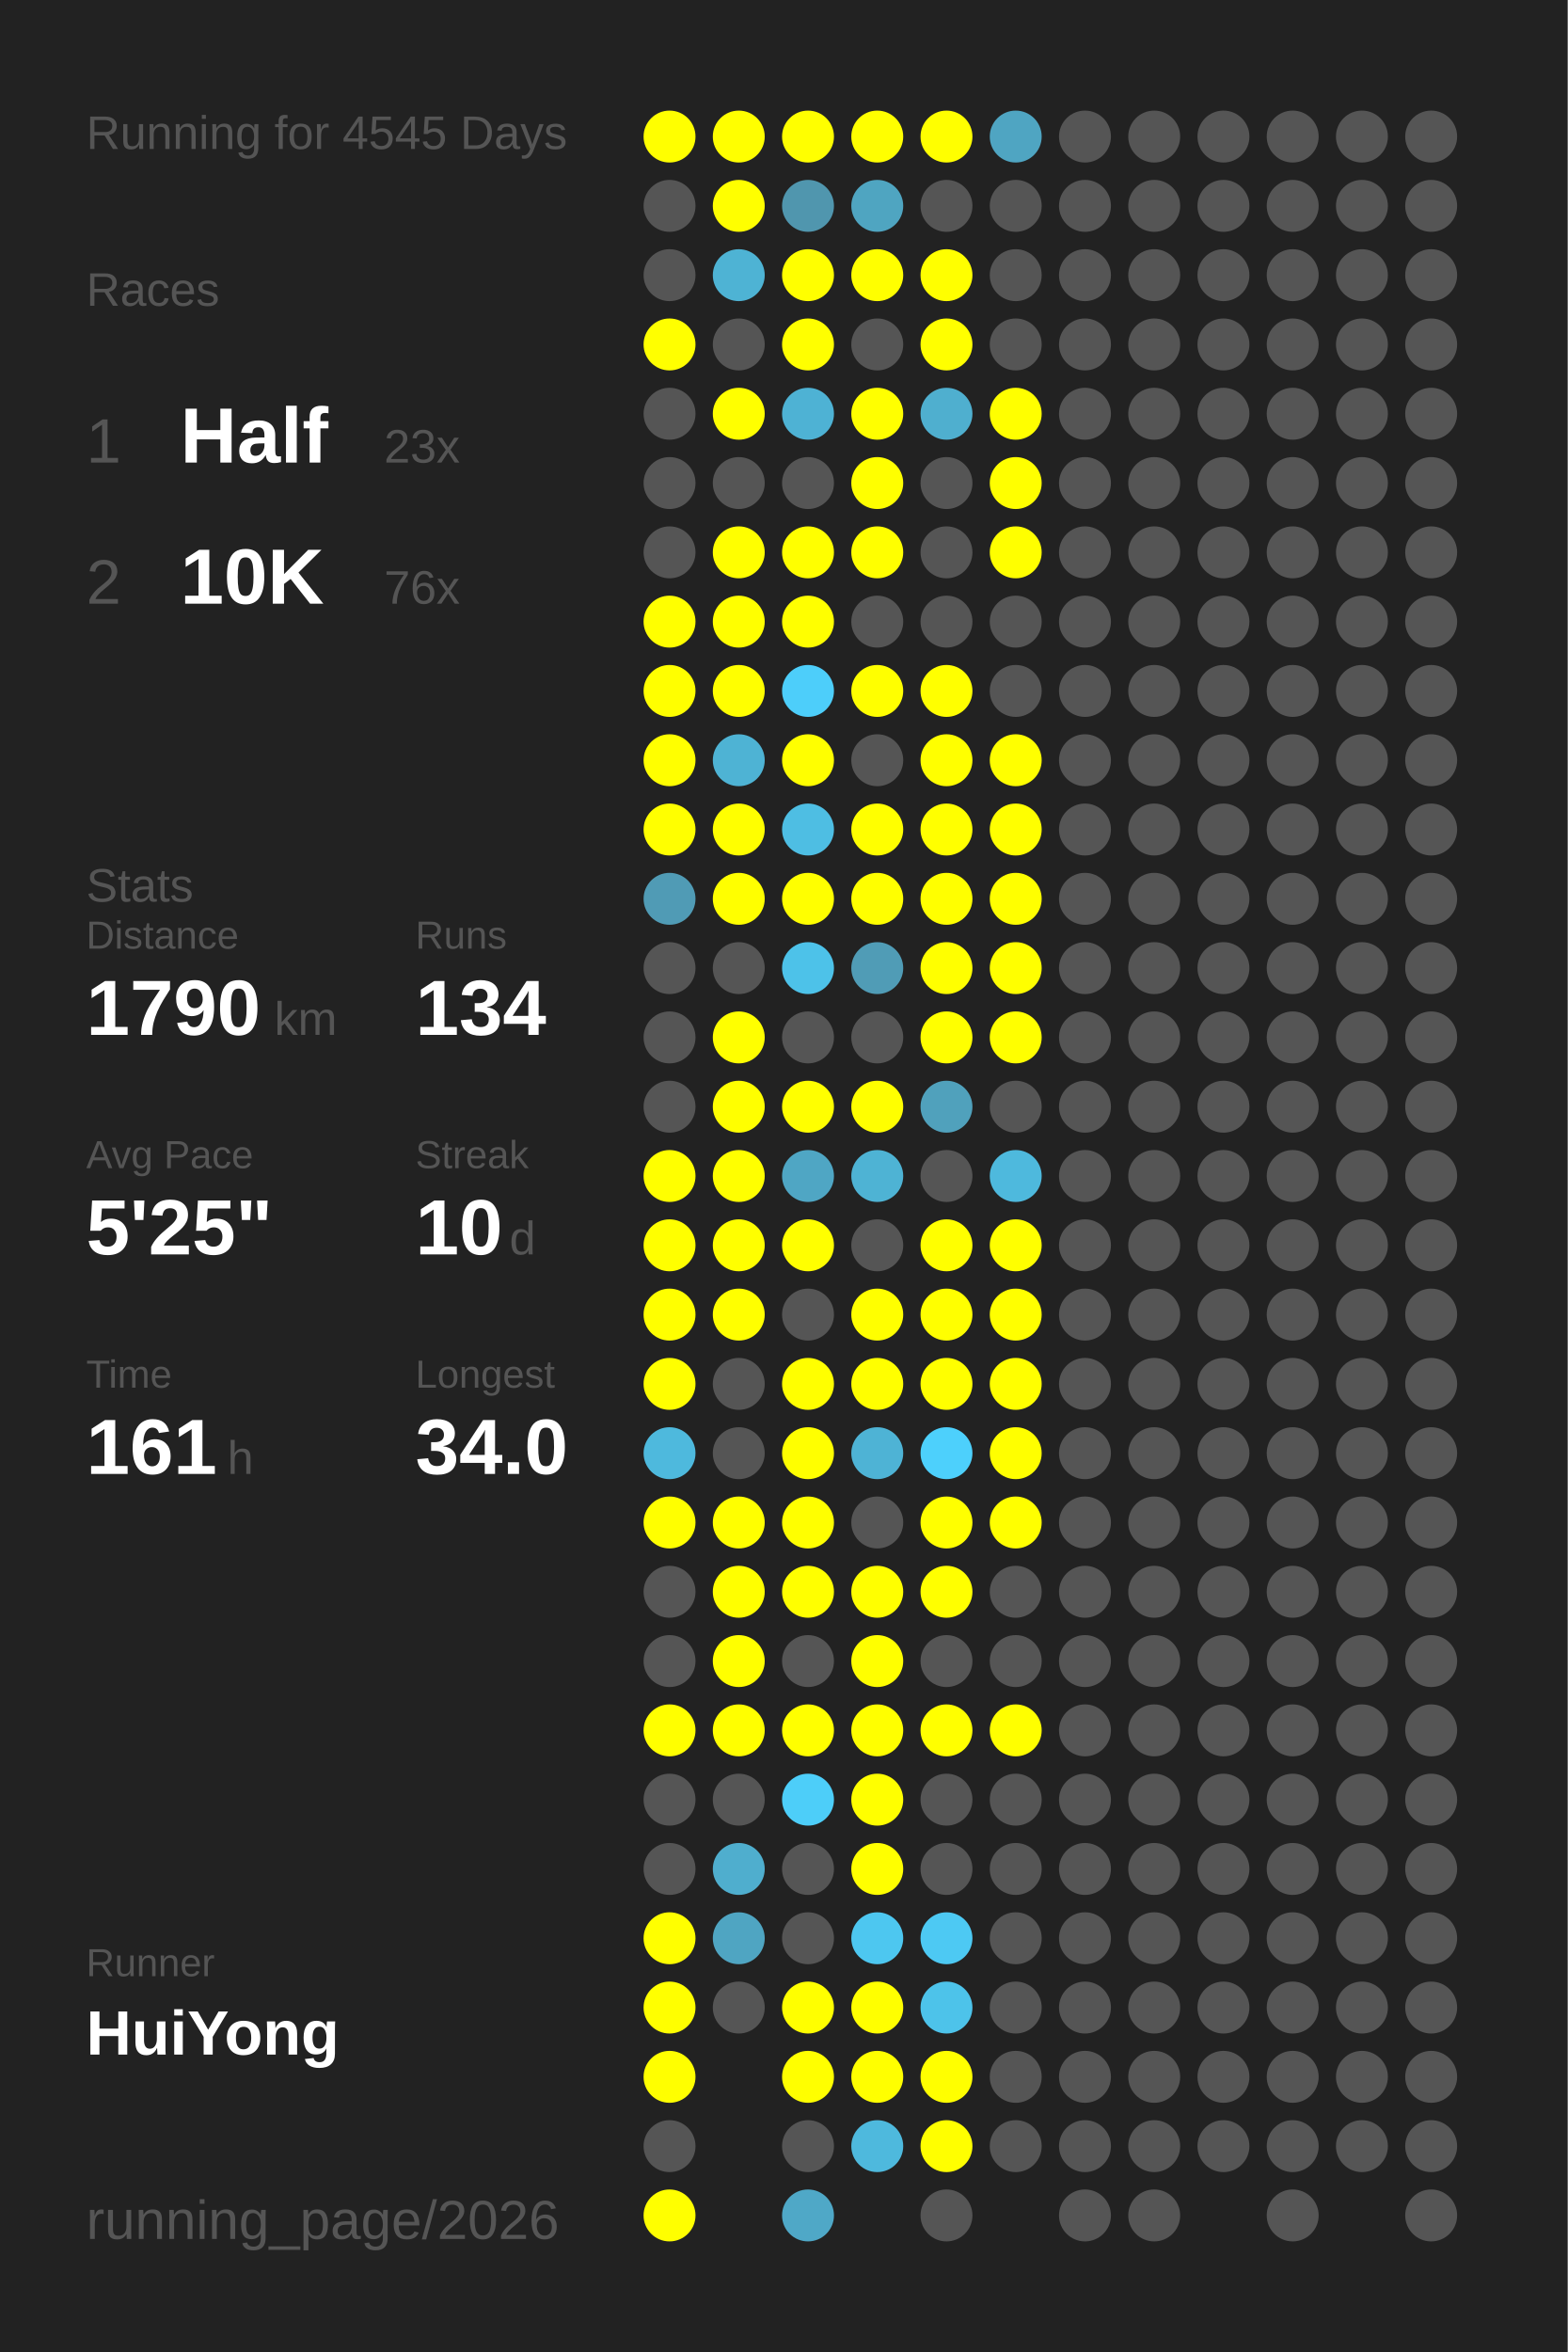
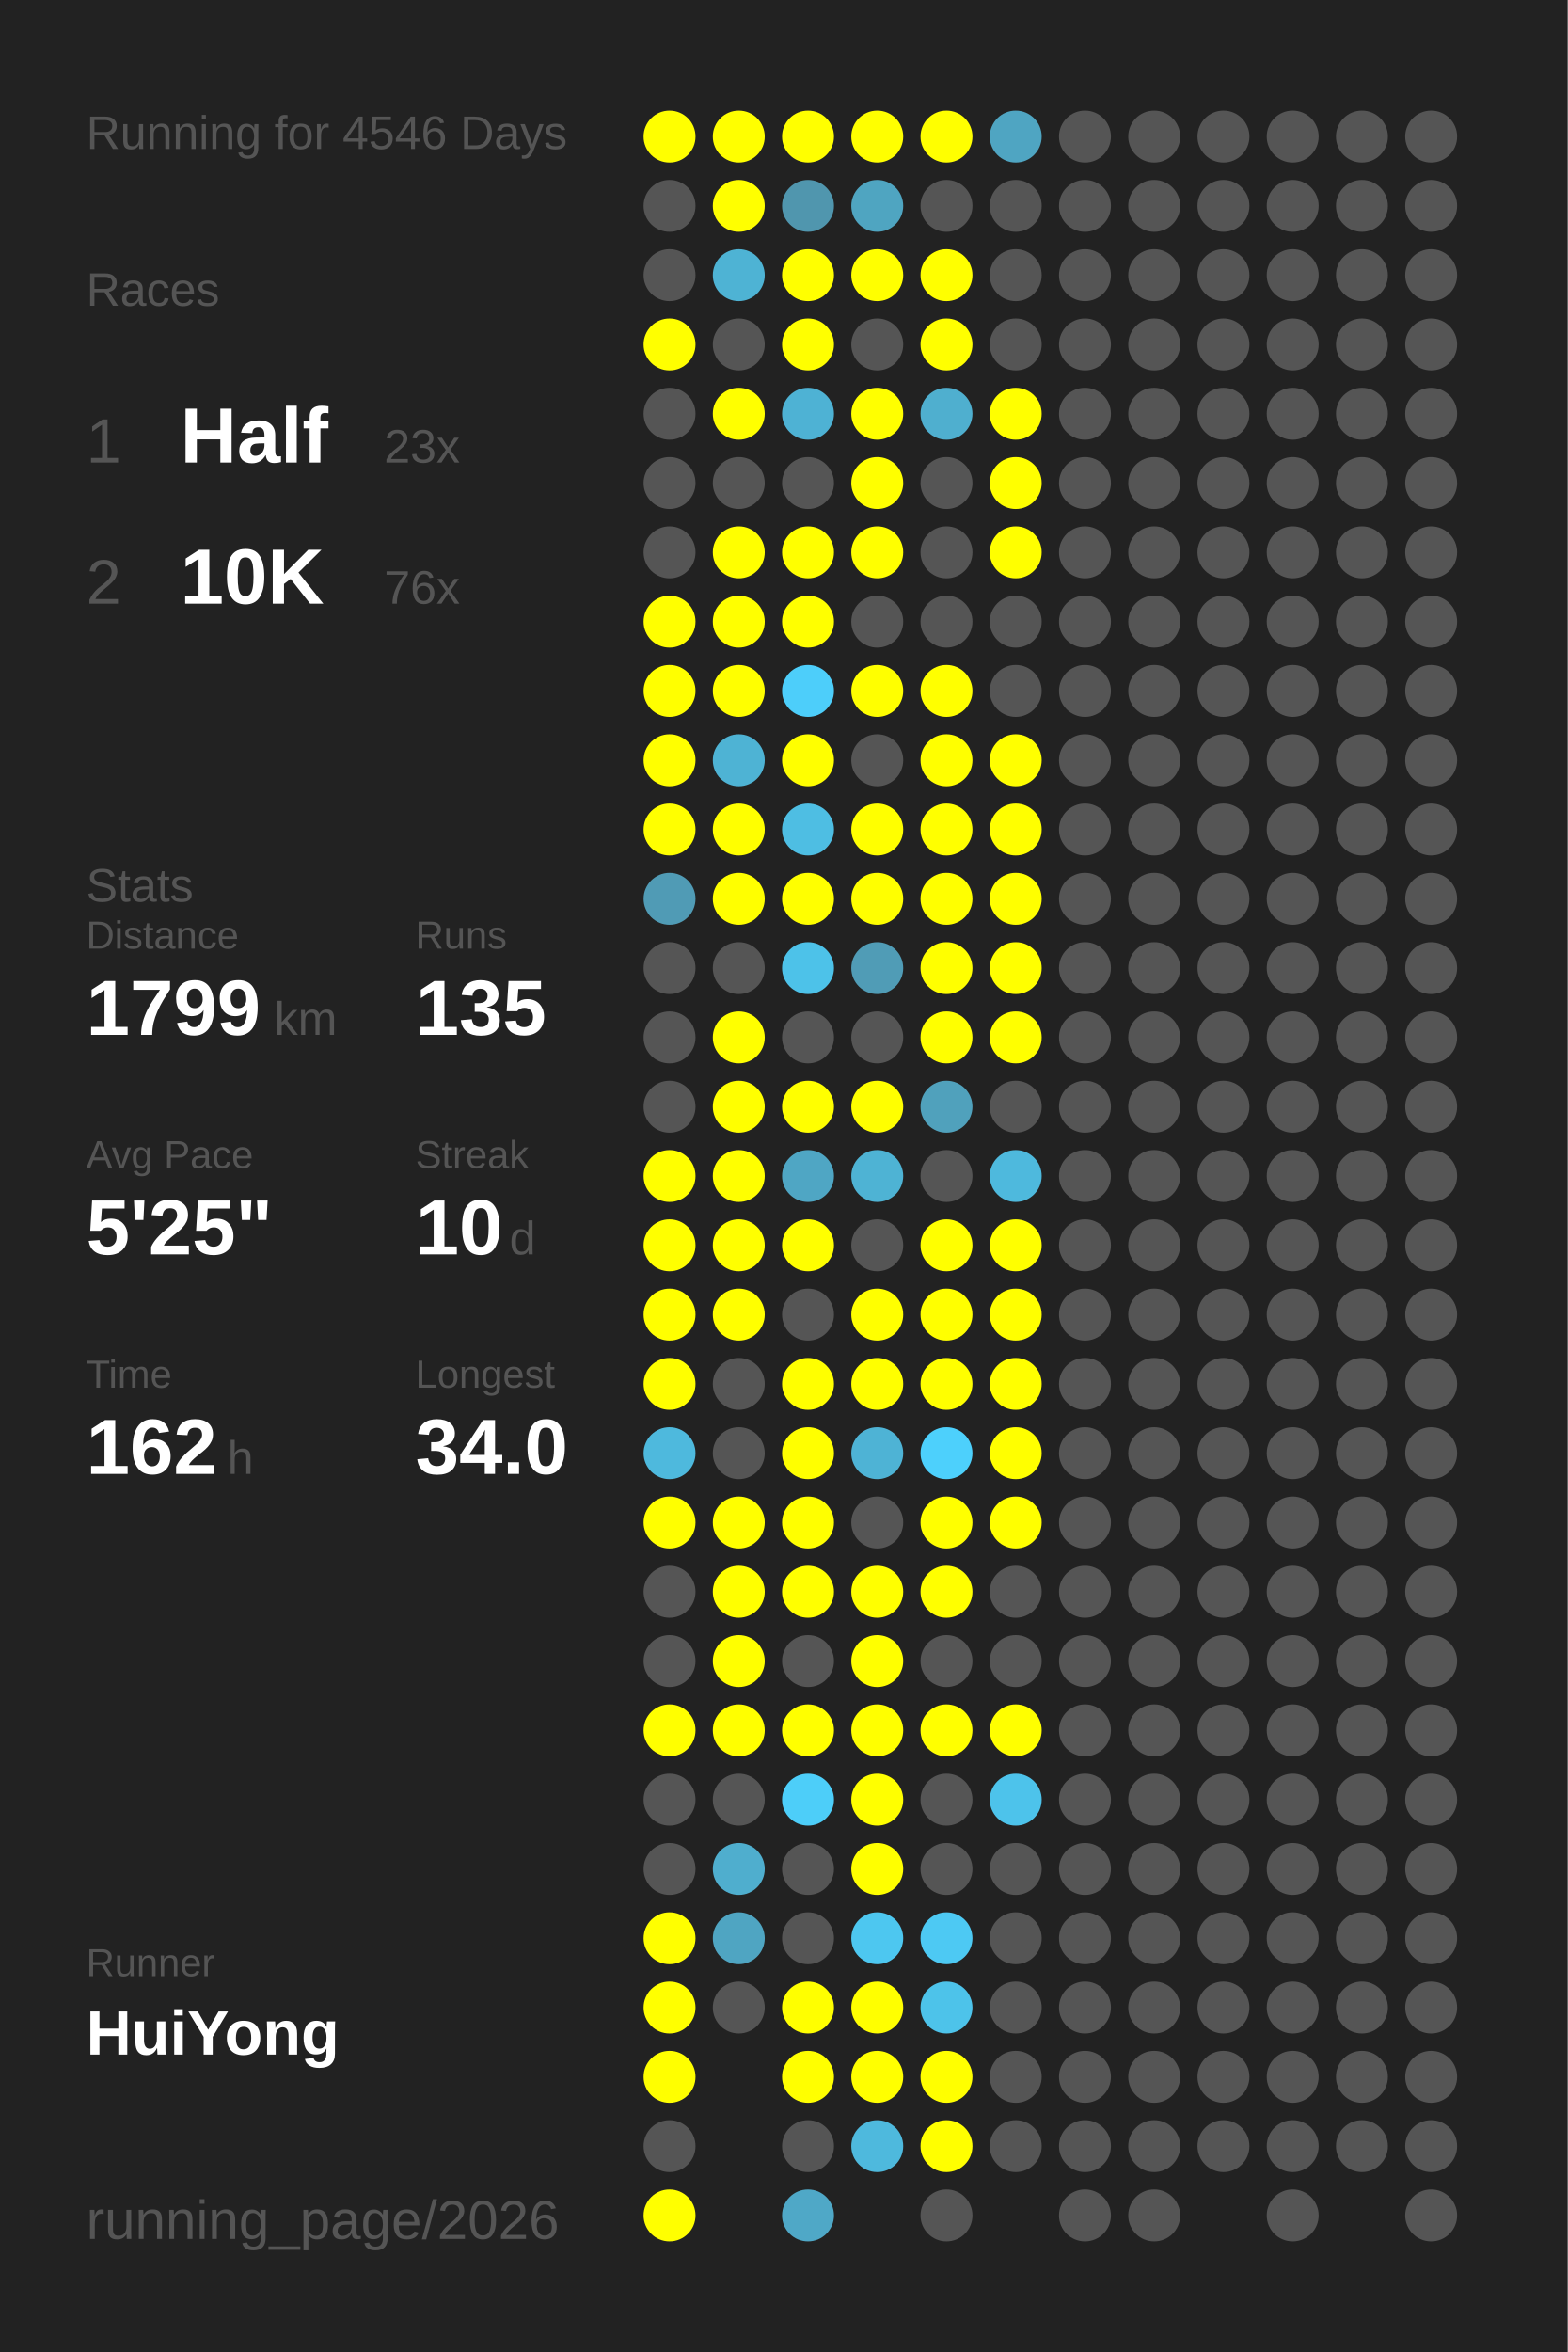
<svg xmlns="http://www.w3.org/2000/svg" baseProfile="full" height="300mm" version="1.1" viewBox="0,0,200,300" width="200mm">
  <defs />
  <rect fill="#222222" height="300" width="200" x="0" y="0" />
-   <text fill="#555555" style="font-size:6px; font-family:Arial;" x="11" y="19">Running for 4545 Days</text>
+   <text fill="#555555" style="font-size:6px; font-family:Arial;" x="11" y="19">Running for 4546 Days</text>
  <text fill="#555555" style="font-size:6px; font-family:Arial;" x="11" y="39">Races</text>
  <text fill="#555555" style="font-size:8px; font-family:Arial;" x="11" y="59">1</text>
  <text fill="#FFFFFF" style="font-size:10px; font-family:Arial; font-weight:bold;" x="23" y="59">Half</text>
  <text fill="#555555" style="font-size:6px; font-family:Arial;" x="49" y="59">23x</text>
  <text fill="#555555" style="font-size:8px; font-family:Arial;" x="11" y="77">2</text>
  <text fill="#FFFFFF" style="font-size:10px; font-family:Arial; font-weight:bold;" x="23" y="77">10K</text>
  <text fill="#555555" style="font-size:6px; font-family:Arial;" x="49" y="77">76x</text>
  <text fill="#555555" style="font-size:6px; font-family:Arial;" x="11" y="115">Stats</text>
  <text fill="#555555" style="font-size:5px; font-family:Arial;" x="11" y="121">Distance</text>
-   <text fill="#FFFFFF" style="font-size:10px; font-family:Arial; font-weight:bold;" x="11" y="132">1790</text>
+   <text fill="#FFFFFF" style="font-size:10px; font-family:Arial; font-weight:bold;" x="11" y="132">1799</text>
  <text fill="#555555" style="font-size:6px; font-family:Arial;" x="35" y="132">km</text>
  <text fill="#555555" style="font-size:5px; font-family:Arial;" x="53" y="121">Runs</text>
-   <text fill="#FFFFFF" style="font-size:10px; font-family:Arial; font-weight:bold;" x="53" y="132">134</text>
+   <text fill="#FFFFFF" style="font-size:10px; font-family:Arial; font-weight:bold;" x="53" y="132">135</text>
  <text fill="#555555" style="font-size:5px; font-family:Arial;" x="11" y="149">Avg Pace</text>
  <text fill="#FFFFFF" style="font-size:10px; font-family:Arial; font-weight:bold;" x="11" y="160">5'25"</text>
  <text fill="#555555" style="font-size:5px; font-family:Arial;" x="53" y="149">Streak</text>
  <text fill="#FFFFFF" style="font-size:10px; font-family:Arial; font-weight:bold;" x="53" y="160">10</text>
  <text fill="#555555" style="font-size:6px; font-family:Arial;" x="65" y="160">d</text>
  <text fill="#555555" style="font-size:5px; font-family:Arial;" x="11" y="177">Time</text>
-   <text fill="#FFFFFF" style="font-size:10px; font-family:Arial; font-weight:bold;" x="11" y="188">161</text>
+   <text fill="#FFFFFF" style="font-size:10px; font-family:Arial; font-weight:bold;" x="11" y="188">162</text>
  <text fill="#555555" style="font-size:6px; font-family:Arial;" x="29" y="188">h</text>
  <text fill="#555555" style="font-size:5px; font-family:Arial;" x="53" y="177">Longest</text>
  <text fill="#FFFFFF" style="font-size:10px; font-family:Arial; font-weight:bold;" x="53" y="188">34.0</text>
  <text fill="#555555" style="font-size:5px; font-family:Arial;" x="11" y="252.065">Runner</text>
  <text fill="#FFFFFF" style="font-size:8px; font-family:Arial; font-weight:bold;" x="11" y="262.065">HuiYong</text>
  <text fill="#555555" style="font-size:7px; font-family:Arial;" x="11" y="285.581">running_page/2026</text>
  <circle cx="85.417" cy="17.419" fill="#FFFF00" r="3.312" />
  <circle cx="85.417" cy="26.258" fill="#555555" r="3.312" />
  <circle cx="85.417" cy="35.097" fill="#555555" r="3.312" />
  <circle cx="85.417" cy="43.935" fill="#FFFF00" r="3.312" />
  <circle cx="85.417" cy="52.774" fill="#555555" r="3.312" />
  <circle cx="85.417" cy="61.613" fill="#555555" r="3.312" />
  <circle cx="85.417" cy="70.452" fill="#555555" r="3.312" />
  <circle cx="85.417" cy="79.29" fill="#FFFF00" r="3.312" />
  <circle cx="85.417" cy="88.129" fill="#FFFF00" r="3.312" />
  <circle cx="85.417" cy="96.968" fill="#FFFF00" r="3.312" />
  <circle cx="85.417" cy="105.806" fill="#FFFF00" r="3.312" />
  <circle cx="85.417" cy="114.645" fill="#509bb5" r="3.312" />
  <circle cx="85.417" cy="123.484" fill="#555555" r="3.312" />
  <circle cx="85.417" cy="132.323" fill="#555555" r="3.312" />
  <circle cx="85.417" cy="141.161" fill="#555555" r="3.312" />
  <circle cx="85.417" cy="150" fill="#FFFF00" r="3.312" />
  <circle cx="85.417" cy="158.839" fill="#FFFF00" r="3.312" />
  <circle cx="85.417" cy="167.677" fill="#FFFF00" r="3.312" />
  <circle cx="85.417" cy="176.516" fill="#FFFF00" r="3.312" />
  <circle cx="85.417" cy="185.355" fill="#4eb9dd" r="3.312" />
  <circle cx="85.417" cy="194.194" fill="#FFFF00" r="3.312" />
  <circle cx="85.417" cy="203.032" fill="#555555" r="3.312" />
  <circle cx="85.417" cy="211.871" fill="#555555" r="3.312" />
  <circle cx="85.417" cy="220.71" fill="#FFFF00" r="3.312" />
  <circle cx="85.417" cy="229.548" fill="#555555" r="3.312" />
  <circle cx="85.417" cy="238.387" fill="#555555" r="3.312" />
  <circle cx="85.417" cy="247.226" fill="#FFFF00" r="3.312" />
  <circle cx="85.417" cy="256.065" fill="#FFFF00" r="3.312" />
  <circle cx="85.417" cy="264.903" fill="#FFFF00" r="3.312" />
  <circle cx="85.417" cy="273.742" fill="#555555" r="3.312" />
  <circle cx="85.417" cy="282.581" fill="#FFFF00" r="3.312" />
  <circle cx="94.25" cy="17.419" fill="#FFFF00" r="3.312" />
  <circle cx="94.25" cy="26.258" fill="#FFFF00" r="3.312" />
  <circle cx="94.25" cy="35.097" fill="#4eb3d4" r="3.312" />
  <circle cx="94.25" cy="43.935" fill="#555555" r="3.312" />
  <circle cx="94.25" cy="52.774" fill="#FFFF00" r="3.312" />
  <circle cx="94.25" cy="61.613" fill="#555555" r="3.312" />
  <circle cx="94.25" cy="70.452" fill="#FFFF00" r="3.312" />
  <circle cx="94.25" cy="79.29" fill="#FFFF00" r="3.312" />
  <circle cx="94.25" cy="88.129" fill="#FFFF00" r="3.312" />
  <circle cx="94.25" cy="96.968" fill="#4eb3d4" r="3.312" />
  <circle cx="94.25" cy="105.806" fill="#FFFF00" r="3.312" />
  <circle cx="94.25" cy="114.645" fill="#FFFF00" r="3.312" />
  <circle cx="94.25" cy="123.484" fill="#555555" r="3.312" />
  <circle cx="94.25" cy="132.323" fill="#FFFF00" r="3.312" />
  <circle cx="94.25" cy="141.161" fill="#FFFF00" r="3.312" />
  <circle cx="94.25" cy="150" fill="#FFFF00" r="3.312" />
  <circle cx="94.25" cy="158.839" fill="#FFFF00" r="3.312" />
  <circle cx="94.25" cy="167.677" fill="#FFFF00" r="3.312" />
  <circle cx="94.25" cy="176.516" fill="#555555" r="3.312" />
  <circle cx="94.25" cy="185.355" fill="#555555" r="3.312" />
  <circle cx="94.25" cy="194.194" fill="#FFFF00" r="3.312" />
  <circle cx="94.25" cy="203.032" fill="#FFFF00" r="3.312" />
  <circle cx="94.25" cy="211.871" fill="#FFFF00" r="3.312" />
  <circle cx="94.25" cy="220.71" fill="#FFFF00" r="3.312" />
  <circle cx="94.25" cy="229.548" fill="#555555" r="3.312" />
  <circle cx="94.25" cy="238.387" fill="#4faece" r="3.312" />
  <circle cx="94.25" cy="247.226" fill="#4fa5c2" r="3.312" />
  <circle cx="94.25" cy="256.065" fill="#555555" r="3.312" />
  <circle cx="103.083" cy="17.419" fill="#FFFF00" r="3.312" />
  <circle cx="103.083" cy="26.258" fill="#5096ae" r="3.312" />
  <circle cx="103.083" cy="35.097" fill="#FFFF00" r="3.312" />
  <circle cx="103.083" cy="43.935" fill="#FFFF00" r="3.312" />
  <circle cx="103.083" cy="52.774" fill="#4eb2d4" r="3.312" />
  <circle cx="103.083" cy="61.613" fill="#555555" r="3.312" />
  <circle cx="103.083" cy="70.452" fill="#FFFF00" r="3.312" />
  <circle cx="103.083" cy="79.29" fill="#FFFF00" r="3.312" />
  <circle cx="103.083" cy="88.129" fill="#4dcefa" r="3.312" />
  <circle cx="103.083" cy="96.968" fill="#FFFF00" r="3.312" />
  <circle cx="103.083" cy="105.806" fill="#4ebee3" r="3.312" />
  <circle cx="103.083" cy="114.645" fill="#FFFF00" r="3.312" />
  <circle cx="103.083" cy="123.484" fill="#4dc2e9" r="3.312" />
  <circle cx="103.083" cy="132.323" fill="#555555" r="3.312" />
  <circle cx="103.083" cy="141.161" fill="#FFFF00" r="3.312" />
  <circle cx="103.083" cy="150" fill="#4fa6c4" r="3.312" />
  <circle cx="103.083" cy="158.839" fill="#FFFF00" r="3.312" />
  <circle cx="103.083" cy="167.677" fill="#555555" r="3.312" />
  <circle cx="103.083" cy="176.516" fill="#FFFF00" r="3.312" />
  <circle cx="103.083" cy="185.355" fill="#FFFF00" r="3.312" />
  <circle cx="103.083" cy="194.194" fill="#FFFF00" r="3.312" />
  <circle cx="103.083" cy="203.032" fill="#FFFF00" r="3.312" />
  <circle cx="103.083" cy="211.871" fill="#555555" r="3.312" />
  <circle cx="103.083" cy="220.71" fill="#FFFF00" r="3.312" />
  <circle cx="103.083" cy="229.548" fill="#4dcef9" r="3.312" />
  <circle cx="103.083" cy="238.387" fill="#555555" r="3.312" />
  <circle cx="103.083" cy="247.226" fill="#555555" r="3.312" />
  <circle cx="103.083" cy="256.065" fill="#FFFF00" r="3.312" />
  <circle cx="103.083" cy="264.903" fill="#FFFF00" r="3.312" />
  <circle cx="103.083" cy="273.742" fill="#555555" r="3.312" />
  <circle cx="103.083" cy="282.581" fill="#4fa8c7" r="3.312" />
  <circle cx="111.917" cy="17.419" fill="#FFFF00" r="3.312" />
  <circle cx="111.917" cy="26.258" fill="#4fa5c1" r="3.312" />
  <circle cx="111.917" cy="35.097" fill="#FFFF00" r="3.312" />
  <circle cx="111.917" cy="43.935" fill="#555555" r="3.312" />
  <circle cx="111.917" cy="52.774" fill="#FFFF00" r="3.312" />
  <circle cx="111.917" cy="61.613" fill="#FFFF00" r="3.312" />
  <circle cx="111.917" cy="70.452" fill="#FFFF00" r="3.312" />
  <circle cx="111.917" cy="79.29" fill="#555555" r="3.312" />
  <circle cx="111.917" cy="88.129" fill="#FFFF00" r="3.312" />
  <circle cx="111.917" cy="96.968" fill="#555555" r="3.312" />
  <circle cx="111.917" cy="105.806" fill="#FFFF00" r="3.312" />
  <circle cx="111.917" cy="114.645" fill="#FFFF00" r="3.312" />
  <circle cx="111.917" cy="123.484" fill="#509cb6" r="3.312" />
  <circle cx="111.917" cy="132.323" fill="#555555" r="3.312" />
  <circle cx="111.917" cy="141.161" fill="#FFFF00" r="3.312" />
  <circle cx="111.917" cy="150" fill="#4eb3d4" r="3.312" />
  <circle cx="111.917" cy="158.839" fill="#555555" r="3.312" />
  <circle cx="111.917" cy="167.677" fill="#FFFF00" r="3.312" />
  <circle cx="111.917" cy="176.516" fill="#FFFF00" r="3.312" />
  <circle cx="111.917" cy="185.355" fill="#4eb3d5" r="3.312" />
  <circle cx="111.917" cy="194.194" fill="#555555" r="3.312" />
  <circle cx="111.917" cy="203.032" fill="#FFFF00" r="3.312" />
  <circle cx="111.917" cy="211.871" fill="#FFFF00" r="3.312" />
  <circle cx="111.917" cy="220.71" fill="#FFFF00" r="3.312" />
  <circle cx="111.917" cy="229.548" fill="#FFFF00" r="3.312" />
  <circle cx="111.917" cy="238.387" fill="#FFFF00" r="3.312" />
  <circle cx="111.917" cy="247.226" fill="#4dc7f0" r="3.312" />
  <circle cx="111.917" cy="256.065" fill="#FFFF00" r="3.312" />
  <circle cx="111.917" cy="264.903" fill="#FFFF00" r="3.312" />
  <circle cx="111.917" cy="273.742" fill="#4eb9dd" r="3.312" />
  <circle cx="120.75" cy="17.419" fill="#FFFF00" r="3.312" />
  <circle cx="120.75" cy="26.258" fill="#555555" r="3.312" />
  <circle cx="120.75" cy="35.097" fill="#FFFF00" r="3.312" />
  <circle cx="120.75" cy="43.935" fill="#FFFF00" r="3.312" />
  <circle cx="120.75" cy="52.774" fill="#4fafcf" r="3.312" />
  <circle cx="120.75" cy="61.613" fill="#555555" r="3.312" />
  <circle cx="120.75" cy="70.452" fill="#555555" r="3.312" />
  <circle cx="120.75" cy="79.29" fill="#555555" r="3.312" />
  <circle cx="120.75" cy="88.129" fill="#FFFF00" r="3.312" />
  <circle cx="120.75" cy="96.968" fill="#FFFF00" r="3.312" />
  <circle cx="120.75" cy="105.806" fill="#FFFF00" r="3.312" />
  <circle cx="120.75" cy="114.645" fill="#FFFF00" r="3.312" />
  <circle cx="120.75" cy="123.484" fill="#FFFF00" r="3.312" />
  <circle cx="120.75" cy="132.323" fill="#FFFF00" r="3.312" />
  <circle cx="120.75" cy="141.161" fill="#50a1bc" r="3.312" />
  <circle cx="120.75" cy="150" fill="#555555" r="3.312" />
  <circle cx="120.75" cy="158.839" fill="#FFFF00" r="3.312" />
  <circle cx="120.75" cy="167.677" fill="#FFFF00" r="3.312" />
  <circle cx="120.75" cy="176.516" fill="#FFFF00" r="3.312" />
  <circle cx="120.75" cy="185.355" fill="#4dd0fc" r="3.312" />
  <circle cx="120.75" cy="194.194" fill="#FFFF00" r="3.312" />
  <circle cx="120.75" cy="203.032" fill="#FFFF00" r="3.312" />
  <circle cx="120.75" cy="211.871" fill="#555555" r="3.312" />
  <circle cx="120.75" cy="220.71" fill="#FFFF00" r="3.312" />
  <circle cx="120.75" cy="229.548" fill="#555555" r="3.312" />
  <circle cx="120.75" cy="238.387" fill="#555555" r="3.312" />
  <circle cx="120.75" cy="247.226" fill="#4dc9f3" r="3.312" />
  <circle cx="120.75" cy="256.065" fill="#4dc3ea" r="3.312" />
  <circle cx="120.75" cy="264.903" fill="#FFFF00" r="3.312" />
  <circle cx="120.75" cy="273.742" fill="#FFFF00" r="3.312" />
  <circle cx="120.75" cy="282.581" fill="#555555" r="3.312" />
  <circle cx="129.583" cy="17.419" fill="#4fa5c2" r="3.312" />
  <circle cx="129.583" cy="26.258" fill="#555555" r="3.312" />
  <circle cx="129.583" cy="35.097" fill="#555555" r="3.312" />
  <circle cx="129.583" cy="43.935" fill="#555555" r="3.312" />
  <circle cx="129.583" cy="52.774" fill="#FFFF00" r="3.312" />
  <circle cx="129.583" cy="61.613" fill="#FFFF00" r="3.312" />
  <circle cx="129.583" cy="70.452" fill="#FFFF00" r="3.312" />
  <circle cx="129.583" cy="79.29" fill="#555555" r="3.312" />
  <circle cx="129.583" cy="88.129" fill="#555555" r="3.312" />
  <circle cx="129.583" cy="96.968" fill="#FFFF00" r="3.312" />
  <circle cx="129.583" cy="105.806" fill="#FFFF00" r="3.312" />
  <circle cx="129.583" cy="114.645" fill="#FFFF00" r="3.312" />
  <circle cx="129.583" cy="123.484" fill="#FFFF00" r="3.312" />
  <circle cx="129.583" cy="132.323" fill="#FFFF00" r="3.312" />
  <circle cx="129.583" cy="141.161" fill="#555555" r="3.312" />
  <circle cx="129.583" cy="150" fill="#4eb9dd" r="3.312" />
  <circle cx="129.583" cy="158.839" fill="#FFFF00" r="3.312" />
  <circle cx="129.583" cy="167.677" fill="#FFFF00" r="3.312" />
  <circle cx="129.583" cy="176.516" fill="#FFFF00" r="3.312" />
  <circle cx="129.583" cy="185.355" fill="#FFFF00" r="3.312" />
  <circle cx="129.583" cy="194.194" fill="#FFFF00" r="3.312" />
  <circle cx="129.583" cy="203.032" fill="#555555" r="3.312" />
  <circle cx="129.583" cy="211.871" fill="#555555" r="3.312" />
  <circle cx="129.583" cy="220.71" fill="#FFFF00" r="3.312" />
-   <circle cx="129.583" cy="229.548" fill="#555555" r="3.312" />
+   <circle cx="129.583" cy="229.548" fill="#4dc3eb" r="3.312" />
  <circle cx="129.583" cy="238.387" fill="#555555" r="3.312" />
  <circle cx="129.583" cy="247.226" fill="#555555" r="3.312" />
  <circle cx="129.583" cy="256.065" fill="#555555" r="3.312" />
  <circle cx="129.583" cy="264.903" fill="#555555" r="3.312" />
  <circle cx="129.583" cy="273.742" fill="#555555" r="3.312" />
  <circle cx="138.417" cy="17.419" fill="#555555" r="3.312" />
  <circle cx="138.417" cy="26.258" fill="#555555" r="3.312" />
  <circle cx="138.417" cy="35.097" fill="#555555" r="3.312" />
  <circle cx="138.417" cy="43.935" fill="#555555" r="3.312" />
  <circle cx="138.417" cy="52.774" fill="#555555" r="3.312" />
  <circle cx="138.417" cy="61.613" fill="#555555" r="3.312" />
  <circle cx="138.417" cy="70.452" fill="#555555" r="3.312" />
  <circle cx="138.417" cy="79.29" fill="#555555" r="3.312" />
  <circle cx="138.417" cy="88.129" fill="#555555" r="3.312" />
  <circle cx="138.417" cy="96.968" fill="#555555" r="3.312" />
  <circle cx="138.417" cy="105.806" fill="#555555" r="3.312" />
  <circle cx="138.417" cy="114.645" fill="#555555" r="3.312" />
  <circle cx="138.417" cy="123.484" fill="#555555" r="3.312" />
  <circle cx="138.417" cy="132.323" fill="#555555" r="3.312" />
  <circle cx="138.417" cy="141.161" fill="#555555" r="3.312" />
  <circle cx="138.417" cy="150" fill="#555555" r="3.312" />
  <circle cx="138.417" cy="158.839" fill="#555555" r="3.312" />
  <circle cx="138.417" cy="167.677" fill="#555555" r="3.312" />
  <circle cx="138.417" cy="176.516" fill="#555555" r="3.312" />
  <circle cx="138.417" cy="185.355" fill="#555555" r="3.312" />
  <circle cx="138.417" cy="194.194" fill="#555555" r="3.312" />
  <circle cx="138.417" cy="203.032" fill="#555555" r="3.312" />
  <circle cx="138.417" cy="211.871" fill="#555555" r="3.312" />
  <circle cx="138.417" cy="220.71" fill="#555555" r="3.312" />
  <circle cx="138.417" cy="229.548" fill="#555555" r="3.312" />
  <circle cx="138.417" cy="238.387" fill="#555555" r="3.312" />
  <circle cx="138.417" cy="247.226" fill="#555555" r="3.312" />
  <circle cx="138.417" cy="256.065" fill="#555555" r="3.312" />
  <circle cx="138.417" cy="264.903" fill="#555555" r="3.312" />
  <circle cx="138.417" cy="273.742" fill="#555555" r="3.312" />
  <circle cx="138.417" cy="282.581" fill="#555555" r="3.312" />
  <circle cx="147.25" cy="17.419" fill="#555555" r="3.312" />
  <circle cx="147.25" cy="26.258" fill="#555555" r="3.312" />
  <circle cx="147.25" cy="35.097" fill="#555555" r="3.312" />
  <circle cx="147.25" cy="43.935" fill="#555555" r="3.312" />
  <circle cx="147.25" cy="52.774" fill="#555555" r="3.312" />
  <circle cx="147.25" cy="61.613" fill="#555555" r="3.312" />
  <circle cx="147.25" cy="70.452" fill="#555555" r="3.312" />
  <circle cx="147.25" cy="79.29" fill="#555555" r="3.312" />
  <circle cx="147.25" cy="88.129" fill="#555555" r="3.312" />
  <circle cx="147.25" cy="96.968" fill="#555555" r="3.312" />
  <circle cx="147.25" cy="105.806" fill="#555555" r="3.312" />
  <circle cx="147.25" cy="114.645" fill="#555555" r="3.312" />
  <circle cx="147.25" cy="123.484" fill="#555555" r="3.312" />
  <circle cx="147.25" cy="132.323" fill="#555555" r="3.312" />
  <circle cx="147.25" cy="141.161" fill="#555555" r="3.312" />
  <circle cx="147.25" cy="150" fill="#555555" r="3.312" />
  <circle cx="147.25" cy="158.839" fill="#555555" r="3.312" />
  <circle cx="147.25" cy="167.677" fill="#555555" r="3.312" />
  <circle cx="147.25" cy="176.516" fill="#555555" r="3.312" />
  <circle cx="147.25" cy="185.355" fill="#555555" r="3.312" />
  <circle cx="147.25" cy="194.194" fill="#555555" r="3.312" />
  <circle cx="147.25" cy="203.032" fill="#555555" r="3.312" />
  <circle cx="147.25" cy="211.871" fill="#555555" r="3.312" />
  <circle cx="147.25" cy="220.71" fill="#555555" r="3.312" />
  <circle cx="147.25" cy="229.548" fill="#555555" r="3.312" />
  <circle cx="147.25" cy="238.387" fill="#555555" r="3.312" />
  <circle cx="147.25" cy="247.226" fill="#555555" r="3.312" />
  <circle cx="147.25" cy="256.065" fill="#555555" r="3.312" />
  <circle cx="147.25" cy="264.903" fill="#555555" r="3.312" />
  <circle cx="147.25" cy="273.742" fill="#555555" r="3.312" />
  <circle cx="147.25" cy="282.581" fill="#555555" r="3.312" />
  <circle cx="156.083" cy="17.419" fill="#555555" r="3.312" />
  <circle cx="156.083" cy="26.258" fill="#555555" r="3.312" />
  <circle cx="156.083" cy="35.097" fill="#555555" r="3.312" />
  <circle cx="156.083" cy="43.935" fill="#555555" r="3.312" />
  <circle cx="156.083" cy="52.774" fill="#555555" r="3.312" />
  <circle cx="156.083" cy="61.613" fill="#555555" r="3.312" />
  <circle cx="156.083" cy="70.452" fill="#555555" r="3.312" />
  <circle cx="156.083" cy="79.29" fill="#555555" r="3.312" />
  <circle cx="156.083" cy="88.129" fill="#555555" r="3.312" />
  <circle cx="156.083" cy="96.968" fill="#555555" r="3.312" />
  <circle cx="156.083" cy="105.806" fill="#555555" r="3.312" />
  <circle cx="156.083" cy="114.645" fill="#555555" r="3.312" />
  <circle cx="156.083" cy="123.484" fill="#555555" r="3.312" />
  <circle cx="156.083" cy="132.323" fill="#555555" r="3.312" />
  <circle cx="156.083" cy="141.161" fill="#555555" r="3.312" />
  <circle cx="156.083" cy="150" fill="#555555" r="3.312" />
  <circle cx="156.083" cy="158.839" fill="#555555" r="3.312" />
  <circle cx="156.083" cy="167.677" fill="#555555" r="3.312" />
  <circle cx="156.083" cy="176.516" fill="#555555" r="3.312" />
  <circle cx="156.083" cy="185.355" fill="#555555" r="3.312" />
  <circle cx="156.083" cy="194.194" fill="#555555" r="3.312" />
  <circle cx="156.083" cy="203.032" fill="#555555" r="3.312" />
  <circle cx="156.083" cy="211.871" fill="#555555" r="3.312" />
  <circle cx="156.083" cy="220.71" fill="#555555" r="3.312" />
  <circle cx="156.083" cy="229.548" fill="#555555" r="3.312" />
  <circle cx="156.083" cy="238.387" fill="#555555" r="3.312" />
  <circle cx="156.083" cy="247.226" fill="#555555" r="3.312" />
  <circle cx="156.083" cy="256.065" fill="#555555" r="3.312" />
  <circle cx="156.083" cy="264.903" fill="#555555" r="3.312" />
  <circle cx="156.083" cy="273.742" fill="#555555" r="3.312" />
  <circle cx="164.917" cy="17.419" fill="#555555" r="3.312" />
  <circle cx="164.917" cy="26.258" fill="#555555" r="3.312" />
  <circle cx="164.917" cy="35.097" fill="#555555" r="3.312" />
  <circle cx="164.917" cy="43.935" fill="#555555" r="3.312" />
  <circle cx="164.917" cy="52.774" fill="#555555" r="3.312" />
  <circle cx="164.917" cy="61.613" fill="#555555" r="3.312" />
  <circle cx="164.917" cy="70.452" fill="#555555" r="3.312" />
  <circle cx="164.917" cy="79.29" fill="#555555" r="3.312" />
  <circle cx="164.917" cy="88.129" fill="#555555" r="3.312" />
  <circle cx="164.917" cy="96.968" fill="#555555" r="3.312" />
  <circle cx="164.917" cy="105.806" fill="#555555" r="3.312" />
  <circle cx="164.917" cy="114.645" fill="#555555" r="3.312" />
  <circle cx="164.917" cy="123.484" fill="#555555" r="3.312" />
  <circle cx="164.917" cy="132.323" fill="#555555" r="3.312" />
  <circle cx="164.917" cy="141.161" fill="#555555" r="3.312" />
  <circle cx="164.917" cy="150" fill="#555555" r="3.312" />
  <circle cx="164.917" cy="158.839" fill="#555555" r="3.312" />
  <circle cx="164.917" cy="167.677" fill="#555555" r="3.312" />
  <circle cx="164.917" cy="176.516" fill="#555555" r="3.312" />
  <circle cx="164.917" cy="185.355" fill="#555555" r="3.312" />
  <circle cx="164.917" cy="194.194" fill="#555555" r="3.312" />
  <circle cx="164.917" cy="203.032" fill="#555555" r="3.312" />
  <circle cx="164.917" cy="211.871" fill="#555555" r="3.312" />
  <circle cx="164.917" cy="220.71" fill="#555555" r="3.312" />
  <circle cx="164.917" cy="229.548" fill="#555555" r="3.312" />
  <circle cx="164.917" cy="238.387" fill="#555555" r="3.312" />
  <circle cx="164.917" cy="247.226" fill="#555555" r="3.312" />
  <circle cx="164.917" cy="256.065" fill="#555555" r="3.312" />
  <circle cx="164.917" cy="264.903" fill="#555555" r="3.312" />
  <circle cx="164.917" cy="273.742" fill="#555555" r="3.312" />
  <circle cx="164.917" cy="282.581" fill="#555555" r="3.312" />
  <circle cx="173.75" cy="17.419" fill="#555555" r="3.312" />
  <circle cx="173.75" cy="26.258" fill="#555555" r="3.312" />
  <circle cx="173.75" cy="35.097" fill="#555555" r="3.312" />
  <circle cx="173.75" cy="43.935" fill="#555555" r="3.312" />
  <circle cx="173.75" cy="52.774" fill="#555555" r="3.312" />
  <circle cx="173.75" cy="61.613" fill="#555555" r="3.312" />
  <circle cx="173.75" cy="70.452" fill="#555555" r="3.312" />
  <circle cx="173.75" cy="79.29" fill="#555555" r="3.312" />
  <circle cx="173.75" cy="88.129" fill="#555555" r="3.312" />
  <circle cx="173.75" cy="96.968" fill="#555555" r="3.312" />
  <circle cx="173.75" cy="105.806" fill="#555555" r="3.312" />
  <circle cx="173.75" cy="114.645" fill="#555555" r="3.312" />
  <circle cx="173.75" cy="123.484" fill="#555555" r="3.312" />
  <circle cx="173.75" cy="132.323" fill="#555555" r="3.312" />
  <circle cx="173.75" cy="141.161" fill="#555555" r="3.312" />
  <circle cx="173.75" cy="150" fill="#555555" r="3.312" />
  <circle cx="173.75" cy="158.839" fill="#555555" r="3.312" />
  <circle cx="173.75" cy="167.677" fill="#555555" r="3.312" />
  <circle cx="173.75" cy="176.516" fill="#555555" r="3.312" />
  <circle cx="173.75" cy="185.355" fill="#555555" r="3.312" />
  <circle cx="173.75" cy="194.194" fill="#555555" r="3.312" />
  <circle cx="173.75" cy="203.032" fill="#555555" r="3.312" />
  <circle cx="173.75" cy="211.871" fill="#555555" r="3.312" />
  <circle cx="173.75" cy="220.71" fill="#555555" r="3.312" />
  <circle cx="173.75" cy="229.548" fill="#555555" r="3.312" />
  <circle cx="173.75" cy="238.387" fill="#555555" r="3.312" />
  <circle cx="173.75" cy="247.226" fill="#555555" r="3.312" />
  <circle cx="173.75" cy="256.065" fill="#555555" r="3.312" />
  <circle cx="173.75" cy="264.903" fill="#555555" r="3.312" />
  <circle cx="173.75" cy="273.742" fill="#555555" r="3.312" />
  <circle cx="182.583" cy="17.419" fill="#555555" r="3.312" />
  <circle cx="182.583" cy="26.258" fill="#555555" r="3.312" />
  <circle cx="182.583" cy="35.097" fill="#555555" r="3.312" />
  <circle cx="182.583" cy="43.935" fill="#555555" r="3.312" />
  <circle cx="182.583" cy="52.774" fill="#555555" r="3.312" />
  <circle cx="182.583" cy="61.613" fill="#555555" r="3.312" />
  <circle cx="182.583" cy="70.452" fill="#555555" r="3.312" />
  <circle cx="182.583" cy="79.29" fill="#555555" r="3.312" />
  <circle cx="182.583" cy="88.129" fill="#555555" r="3.312" />
  <circle cx="182.583" cy="96.968" fill="#555555" r="3.312" />
  <circle cx="182.583" cy="105.806" fill="#555555" r="3.312" />
  <circle cx="182.583" cy="114.645" fill="#555555" r="3.312" />
  <circle cx="182.583" cy="123.484" fill="#555555" r="3.312" />
  <circle cx="182.583" cy="132.323" fill="#555555" r="3.312" />
  <circle cx="182.583" cy="141.161" fill="#555555" r="3.312" />
  <circle cx="182.583" cy="150" fill="#555555" r="3.312" />
  <circle cx="182.583" cy="158.839" fill="#555555" r="3.312" />
  <circle cx="182.583" cy="167.677" fill="#555555" r="3.312" />
  <circle cx="182.583" cy="176.516" fill="#555555" r="3.312" />
  <circle cx="182.583" cy="185.355" fill="#555555" r="3.312" />
  <circle cx="182.583" cy="194.194" fill="#555555" r="3.312" />
  <circle cx="182.583" cy="203.032" fill="#555555" r="3.312" />
  <circle cx="182.583" cy="211.871" fill="#555555" r="3.312" />
  <circle cx="182.583" cy="220.71" fill="#555555" r="3.312" />
  <circle cx="182.583" cy="229.548" fill="#555555" r="3.312" />
  <circle cx="182.583" cy="238.387" fill="#555555" r="3.312" />
  <circle cx="182.583" cy="247.226" fill="#555555" r="3.312" />
  <circle cx="182.583" cy="256.065" fill="#555555" r="3.312" />
  <circle cx="182.583" cy="264.903" fill="#555555" r="3.312" />
  <circle cx="182.583" cy="273.742" fill="#555555" r="3.312" />
  <circle cx="182.583" cy="282.581" fill="#555555" r="3.312" />
</svg>
